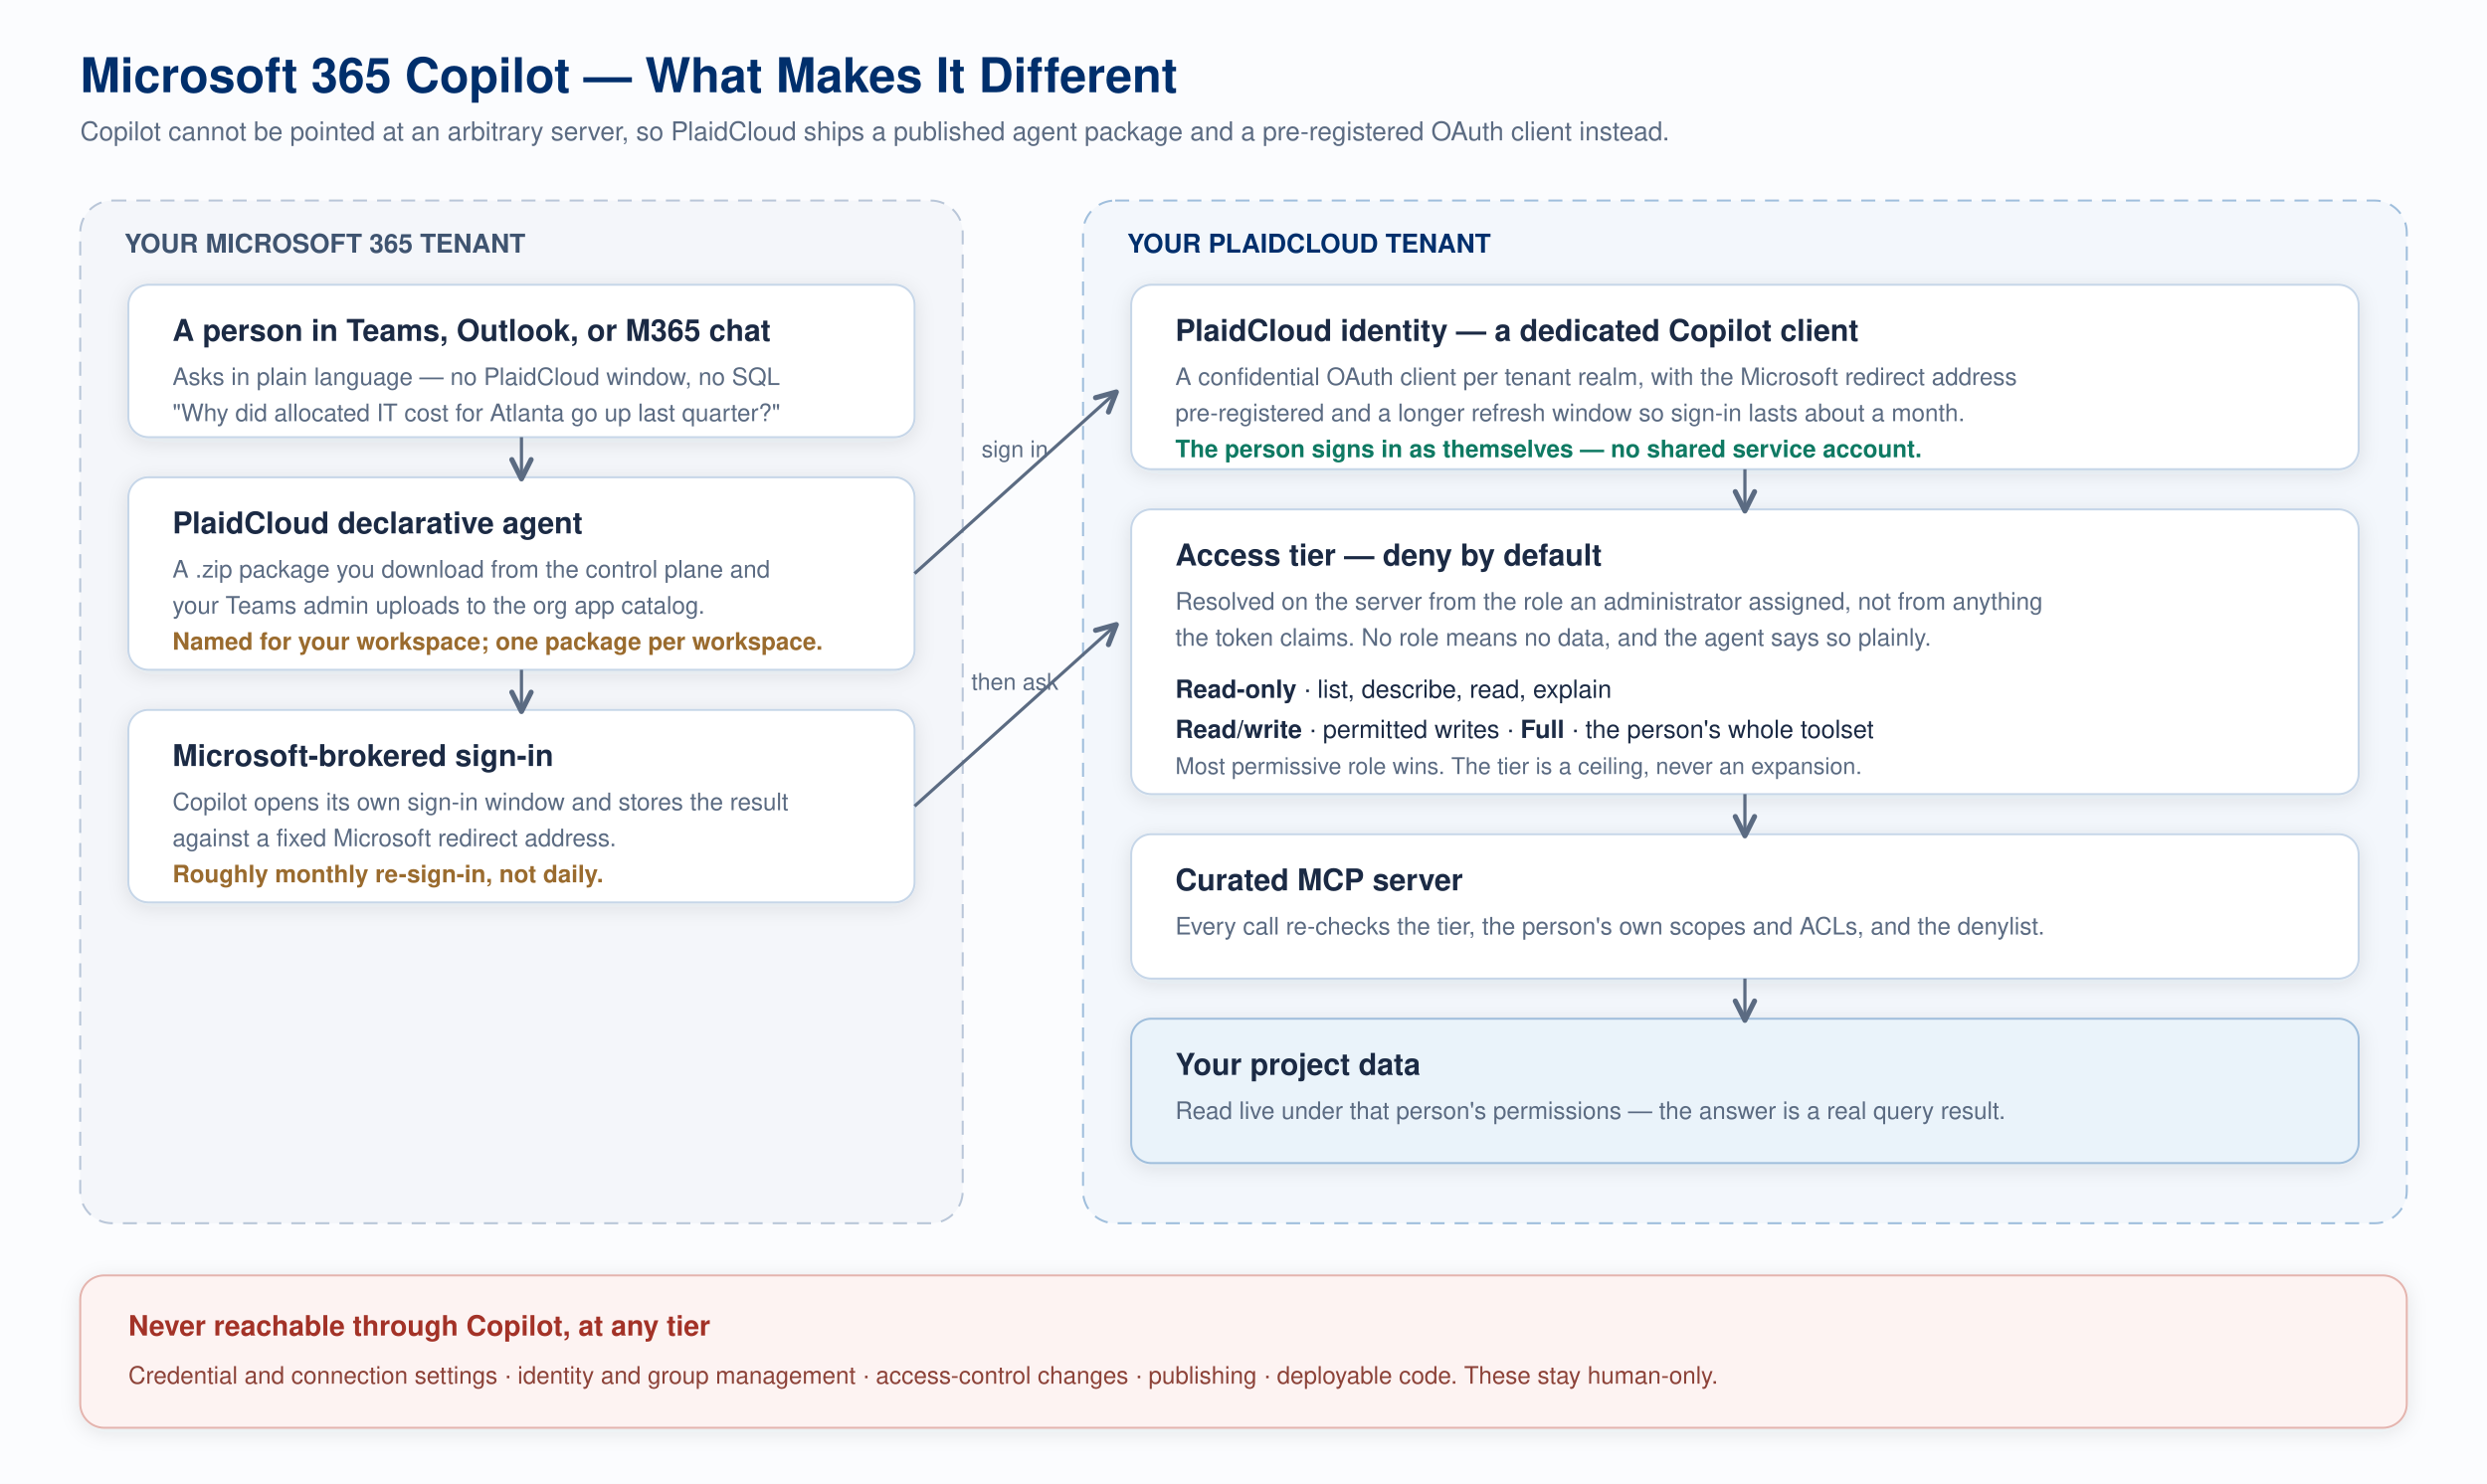
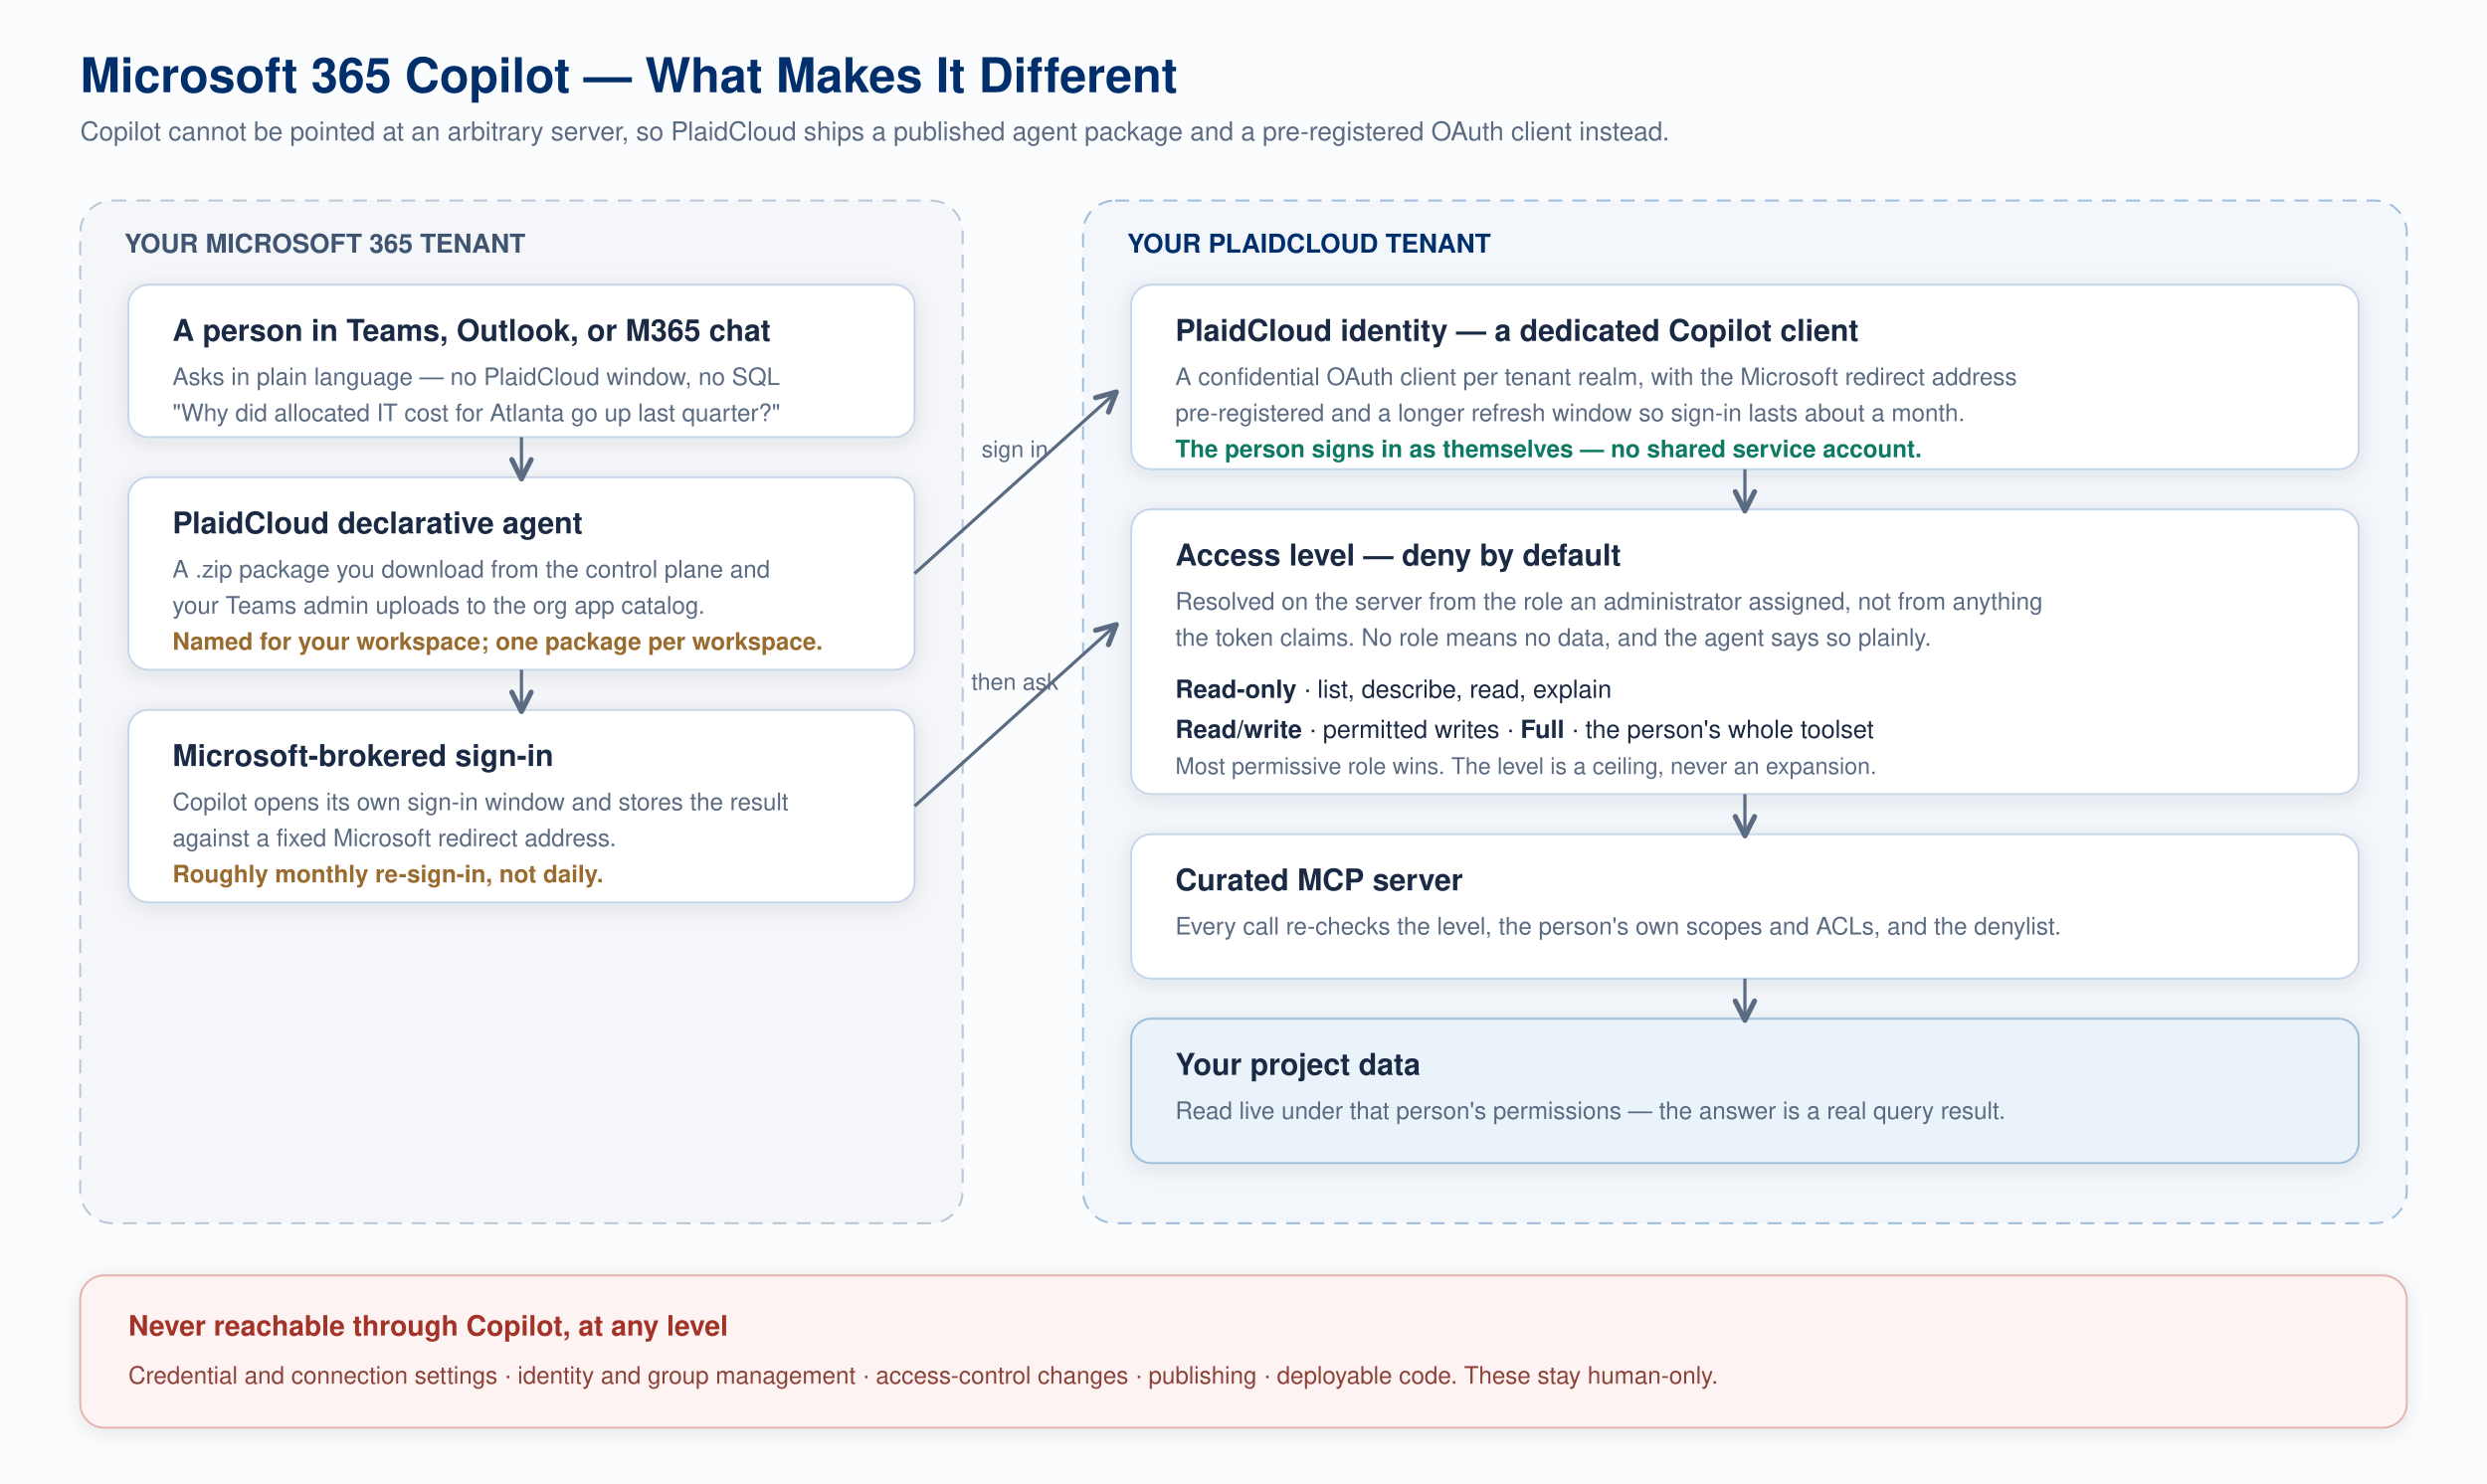
- <svg xmlns="http://www.w3.org/2000/svg" width="1240" height="740" viewBox="0 0 1240 740" font-family="'Helvetica Neue', Helvetica, Arial, sans-serif" role="img" aria-label="Microsoft 365 Copilot architecture: a declarative agent published in your Microsoft tenant signs the user in to a dedicated PlaidCloud OAuth client, then calls the PlaidCloud MCP endpoint where a deny-by-default access tier and the user's own permissions gate every tool call. Credential, identity, and access-control tools are never reachable.">
+ <svg xmlns="http://www.w3.org/2000/svg" width="1240" height="740" viewBox="0 0 1240 740" font-family="'Helvetica Neue', Helvetica, Arial, sans-serif" role="img" aria-label="Microsoft 365 Copilot architecture: a declarative agent published in your Microsoft tenant signs the user in to a dedicated PlaidCloud OAuth client, then calls the PlaidCloud MCP endpoint where a deny-by-default access level and the user's own permissions gate every tool call. Credential, identity, and access-control tools are never reachable.">
  <defs>
    <filter id="soft3" x="-20%" y="-20%" width="140%" height="140%">
      <feDropShadow dx="0" dy="2" stdDeviation="5" flood-color="#1B2A44" flood-opacity="0.10" />
    </filter>
    <marker id="a3" markerWidth="9" markerHeight="9" refX="6.5" refY="4" orient="auto">
      <path d="M1 1 L7 4 L1 7" fill="none" stroke="#5B6B82" stroke-width="1.6" stroke-linecap="round" stroke-linejoin="round" />
    </marker>
  </defs>
  <rect width="1240" height="740" fill="#FBFCFE" />
  <text x="40" y="46" font-size="24" font-weight="700" fill="#002F6C">Microsoft 365 Copilot — What Makes It Different</text>
  <text x="40" y="70" font-size="13" fill="#5B6B82">Copilot cannot be pointed at an arbitrary server, so PlaidCloud ships a published agent package and a pre-registered OAuth client instead.</text>
  <rect x="40" y="100" width="440" height="510" rx="16" fill="#F4F6FA" stroke="#B9C6D8" stroke-dasharray="7 5" />
  <text x="62" y="126" font-size="13" font-weight="700" fill="#3F5470">YOUR MICROSOFT 365 TENANT</text>
  <g filter="url(#soft3)">
    <rect x="64" y="142" width="392" height="76" rx="10" fill="#FFFFFF" stroke="#C6D6E8" />
    <rect x="64" y="238" width="392" height="96" rx="10" fill="#FFFFFF" stroke="#C6D6E8" />
    <rect x="64" y="354" width="392" height="96" rx="10" fill="#FFFFFF" stroke="#C6D6E8" />
  </g>
  <text x="86" y="170" font-size="15" font-weight="700" fill="#1B2A44">A person in Teams, Outlook, or M365 chat</text>
  <text x="86" y="192" font-size="12" fill="#5B6B82">Asks in plain language — no PlaidCloud window, no SQL</text>
  <text x="86" y="210" font-size="12" fill="#5B6B82">"Why did allocated IT cost for Atlanta go up last quarter?"</text>
  <text x="86" y="266" font-size="15" font-weight="700" fill="#1B2A44">PlaidCloud declarative agent</text>
  <text x="86" y="288" font-size="12" fill="#5B6B82">A .zip package you download from the control plane and</text>
  <text x="86" y="306" font-size="12" fill="#5B6B82">your Teams admin uploads to the org app catalog.</text>
  <text x="86" y="324" font-size="12" font-weight="700" fill="#9A6B2E">Named for your workspace; one package per workspace.</text>
  <text x="86" y="382" font-size="15" font-weight="700" fill="#1B2A44">Microsoft-brokered sign-in</text>
  <text x="86" y="404" font-size="12" fill="#5B6B82">Copilot opens its own sign-in window and stores the result</text>
  <text x="86" y="422" font-size="12" fill="#5B6B82">against a fixed Microsoft redirect address.</text>
  <text x="86" y="440" font-size="12" font-weight="700" fill="#9A6B2E">Roughly monthly re-sign-in, not daily.</text>
  <rect x="540" y="100" width="660" height="510" rx="16" fill="#F3F7FC" stroke="#9FBEDC" stroke-dasharray="7 5" />
  <text x="562" y="126" font-size="13" font-weight="700" fill="#002F6C">YOUR PLAIDCLOUD TENANT</text>
  <g filter="url(#soft3)">
    <rect x="564" y="142" width="612" height="92" rx="10" fill="#FFFFFF" stroke="#C6D6E8" />
    <rect x="564" y="254" width="612" height="142" rx="10" fill="#FFFFFF" stroke="#C6D6E8" />
    <rect x="564" y="416" width="612" height="72" rx="10" fill="#FFFFFF" stroke="#C6D6E8" />
    <rect x="564" y="508" width="612" height="72" rx="10" fill="#EAF3FA" stroke="#9FBEDC" />
  </g>
  <text x="586" y="170" font-size="15" font-weight="700" fill="#1B2A44">PlaidCloud identity — a dedicated Copilot client</text>
  <text x="586" y="192" font-size="12" fill="#5B6B82">A confidential OAuth client per tenant realm, with the Microsoft redirect address</text>
  <text x="586" y="210" font-size="12" fill="#5B6B82">pre-registered and a longer refresh window so sign-in lasts about a month.</text>
  <text x="586" y="228" font-size="12" font-weight="700" fill="#0F7A63">The person signs in as themselves — no shared service account.</text>
-   <text x="586" y="282" font-size="15" font-weight="700" fill="#1B2A44">Access tier — deny by default</text>
+   <text x="586" y="282" font-size="15" font-weight="700" fill="#1B2A44">Access level — deny by default</text>
  <text x="586" y="304" font-size="12" fill="#5B6B82">Resolved on the server from the role an administrator assigned, not from anything</text>
  <text x="586" y="322" font-size="12" fill="#5B6B82">the token claims. No role means no data, and the agent says so plainly.</text>
  <text x="586" y="348" font-size="12.5" fill="#1B2A44">
    <tspan font-weight="700">Read-only</tspan> · list, describe, read, explain</text>
  <text x="586" y="368" font-size="12.5" fill="#1B2A44">
    <tspan font-weight="700">Read/write</tspan> · permitted writes   ·   <tspan font-weight="700">Full</tspan> · the person's whole toolset</text>
-   <text x="586" y="386" font-size="11.5" fill="#5B6B82">Most permissive role wins. The tier is a ceiling, never an expansion.</text>
+   <text x="586" y="386" font-size="11.5" fill="#5B6B82">Most permissive role wins. The level is a ceiling, never an expansion.</text>
  <text x="586" y="444" font-size="15" font-weight="700" fill="#1B2A44">Curated MCP server</text>
-   <text x="586" y="466" font-size="12" fill="#5B6B82">Every call re-checks the tier, the person's own scopes and ACLs, and the denylist.</text>
+   <text x="586" y="466" font-size="12" fill="#5B6B82">Every call re-checks the level, the person's own scopes and ACLs, and the denylist.</text>
  <text x="586" y="536" font-size="15" font-weight="700" fill="#1B2A44">Your project data</text>
  <text x="586" y="558" font-size="12" fill="#5B6B82">Read live under that person's permissions — the answer is a real query result.</text>
  <g filter="url(#soft3)">
    <rect x="40" y="636" width="1160" height="76" rx="12" fill="#FDF3F2" stroke="#E4B4AE" />
  </g>
-   <text x="64" y="666" font-size="14" font-weight="700" fill="#A33227">Never reachable through Copilot, at any tier</text>
+   <text x="64" y="666" font-size="14" font-weight="700" fill="#A33227">Never reachable through Copilot, at any level</text>
  <text x="64" y="690" font-size="12" fill="#8C4238">Credential and connection settings · identity and group management · access-control changes · publishing · deployable code. These stay human-only.</text>
  <path d="M260 218 L260 238" stroke="#5B6B82" stroke-width="1.6" fill="none" marker-end="url(#a3)" />
  <path d="M260 334 L260 354" stroke="#5B6B82" stroke-width="1.6" fill="none" marker-end="url(#a3)" />
  <path d="M456 286 L556 196" stroke="#5B6B82" stroke-width="1.6" fill="none" marker-end="url(#a3)" />
  <text x="506" y="228" font-size="11.5" fill="#5B6B82" text-anchor="middle">sign in</text>
  <path d="M456 402 L556 312" stroke="#5B6B82" stroke-width="1.6" fill="none" marker-end="url(#a3)" />
  <text x="506" y="344" font-size="11.5" fill="#5B6B82" text-anchor="middle">then ask</text>
  <path d="M870 234 L870 254" stroke="#5B6B82" stroke-width="1.6" fill="none" marker-end="url(#a3)" />
  <path d="M870 396 L870 416" stroke="#5B6B82" stroke-width="1.6" fill="none" marker-end="url(#a3)" />
  <path d="M870 488 L870 508" stroke="#5B6B82" stroke-width="1.6" fill="none" marker-end="url(#a3)" />
</svg>
